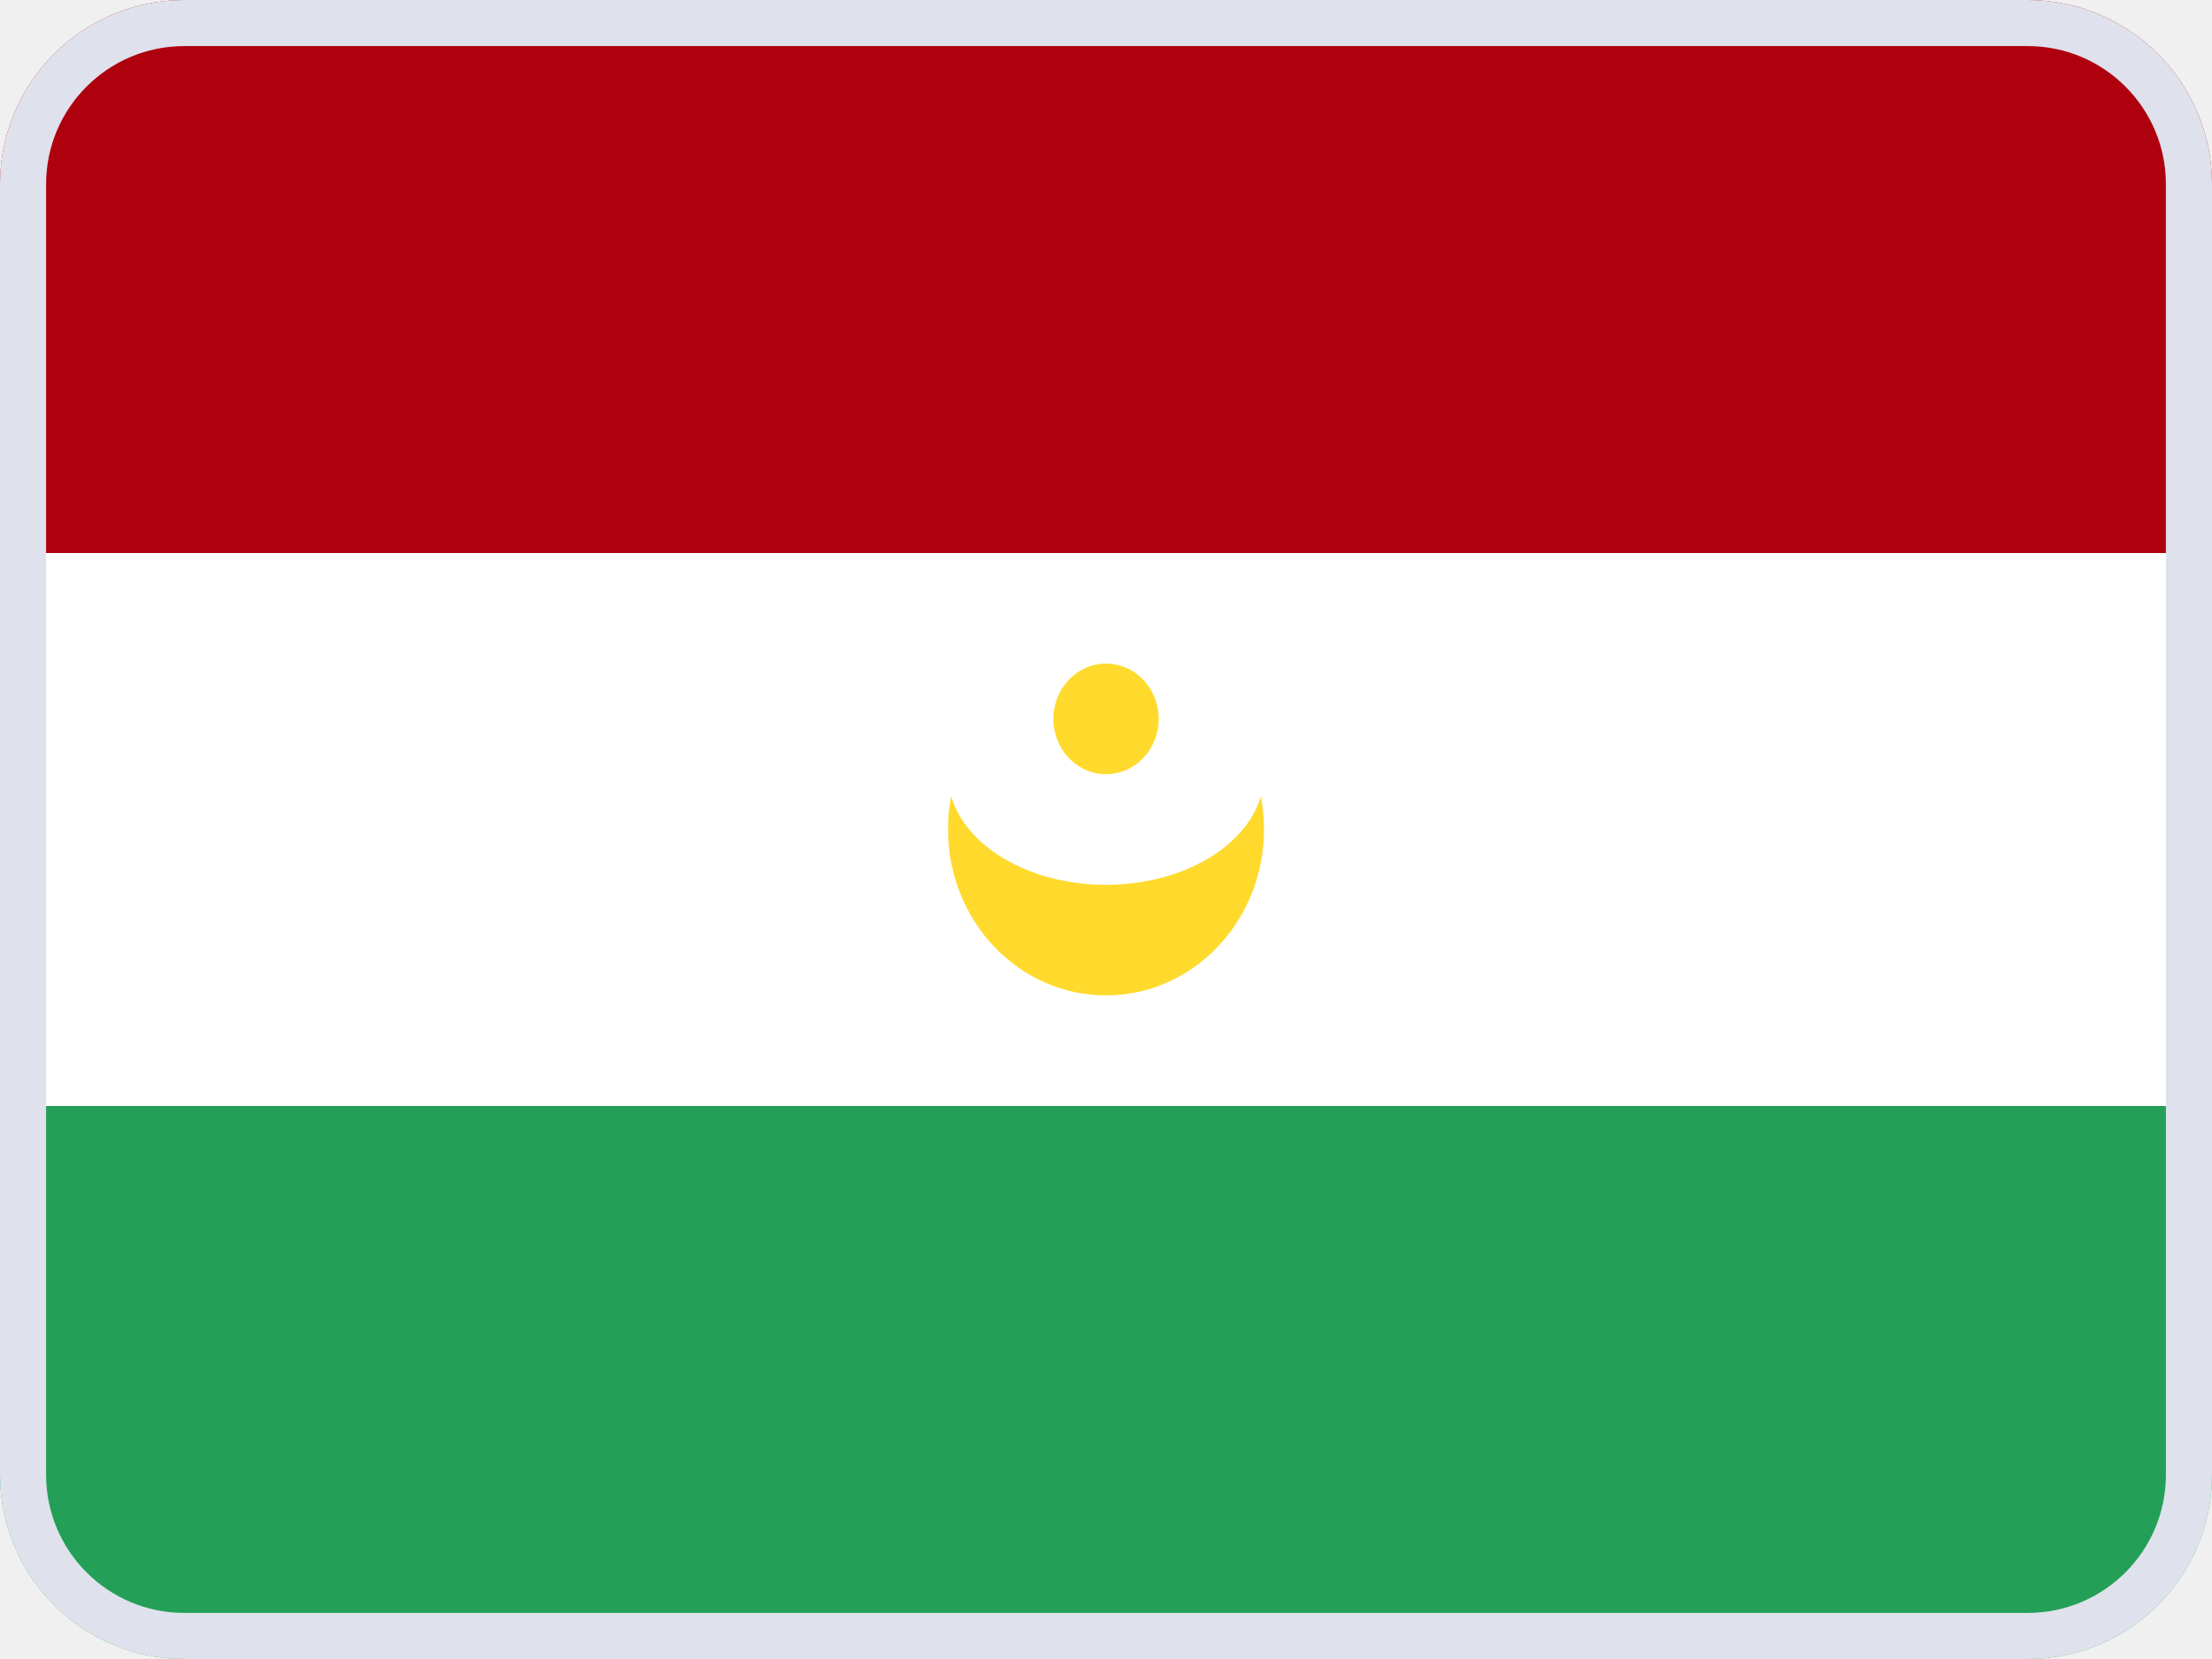
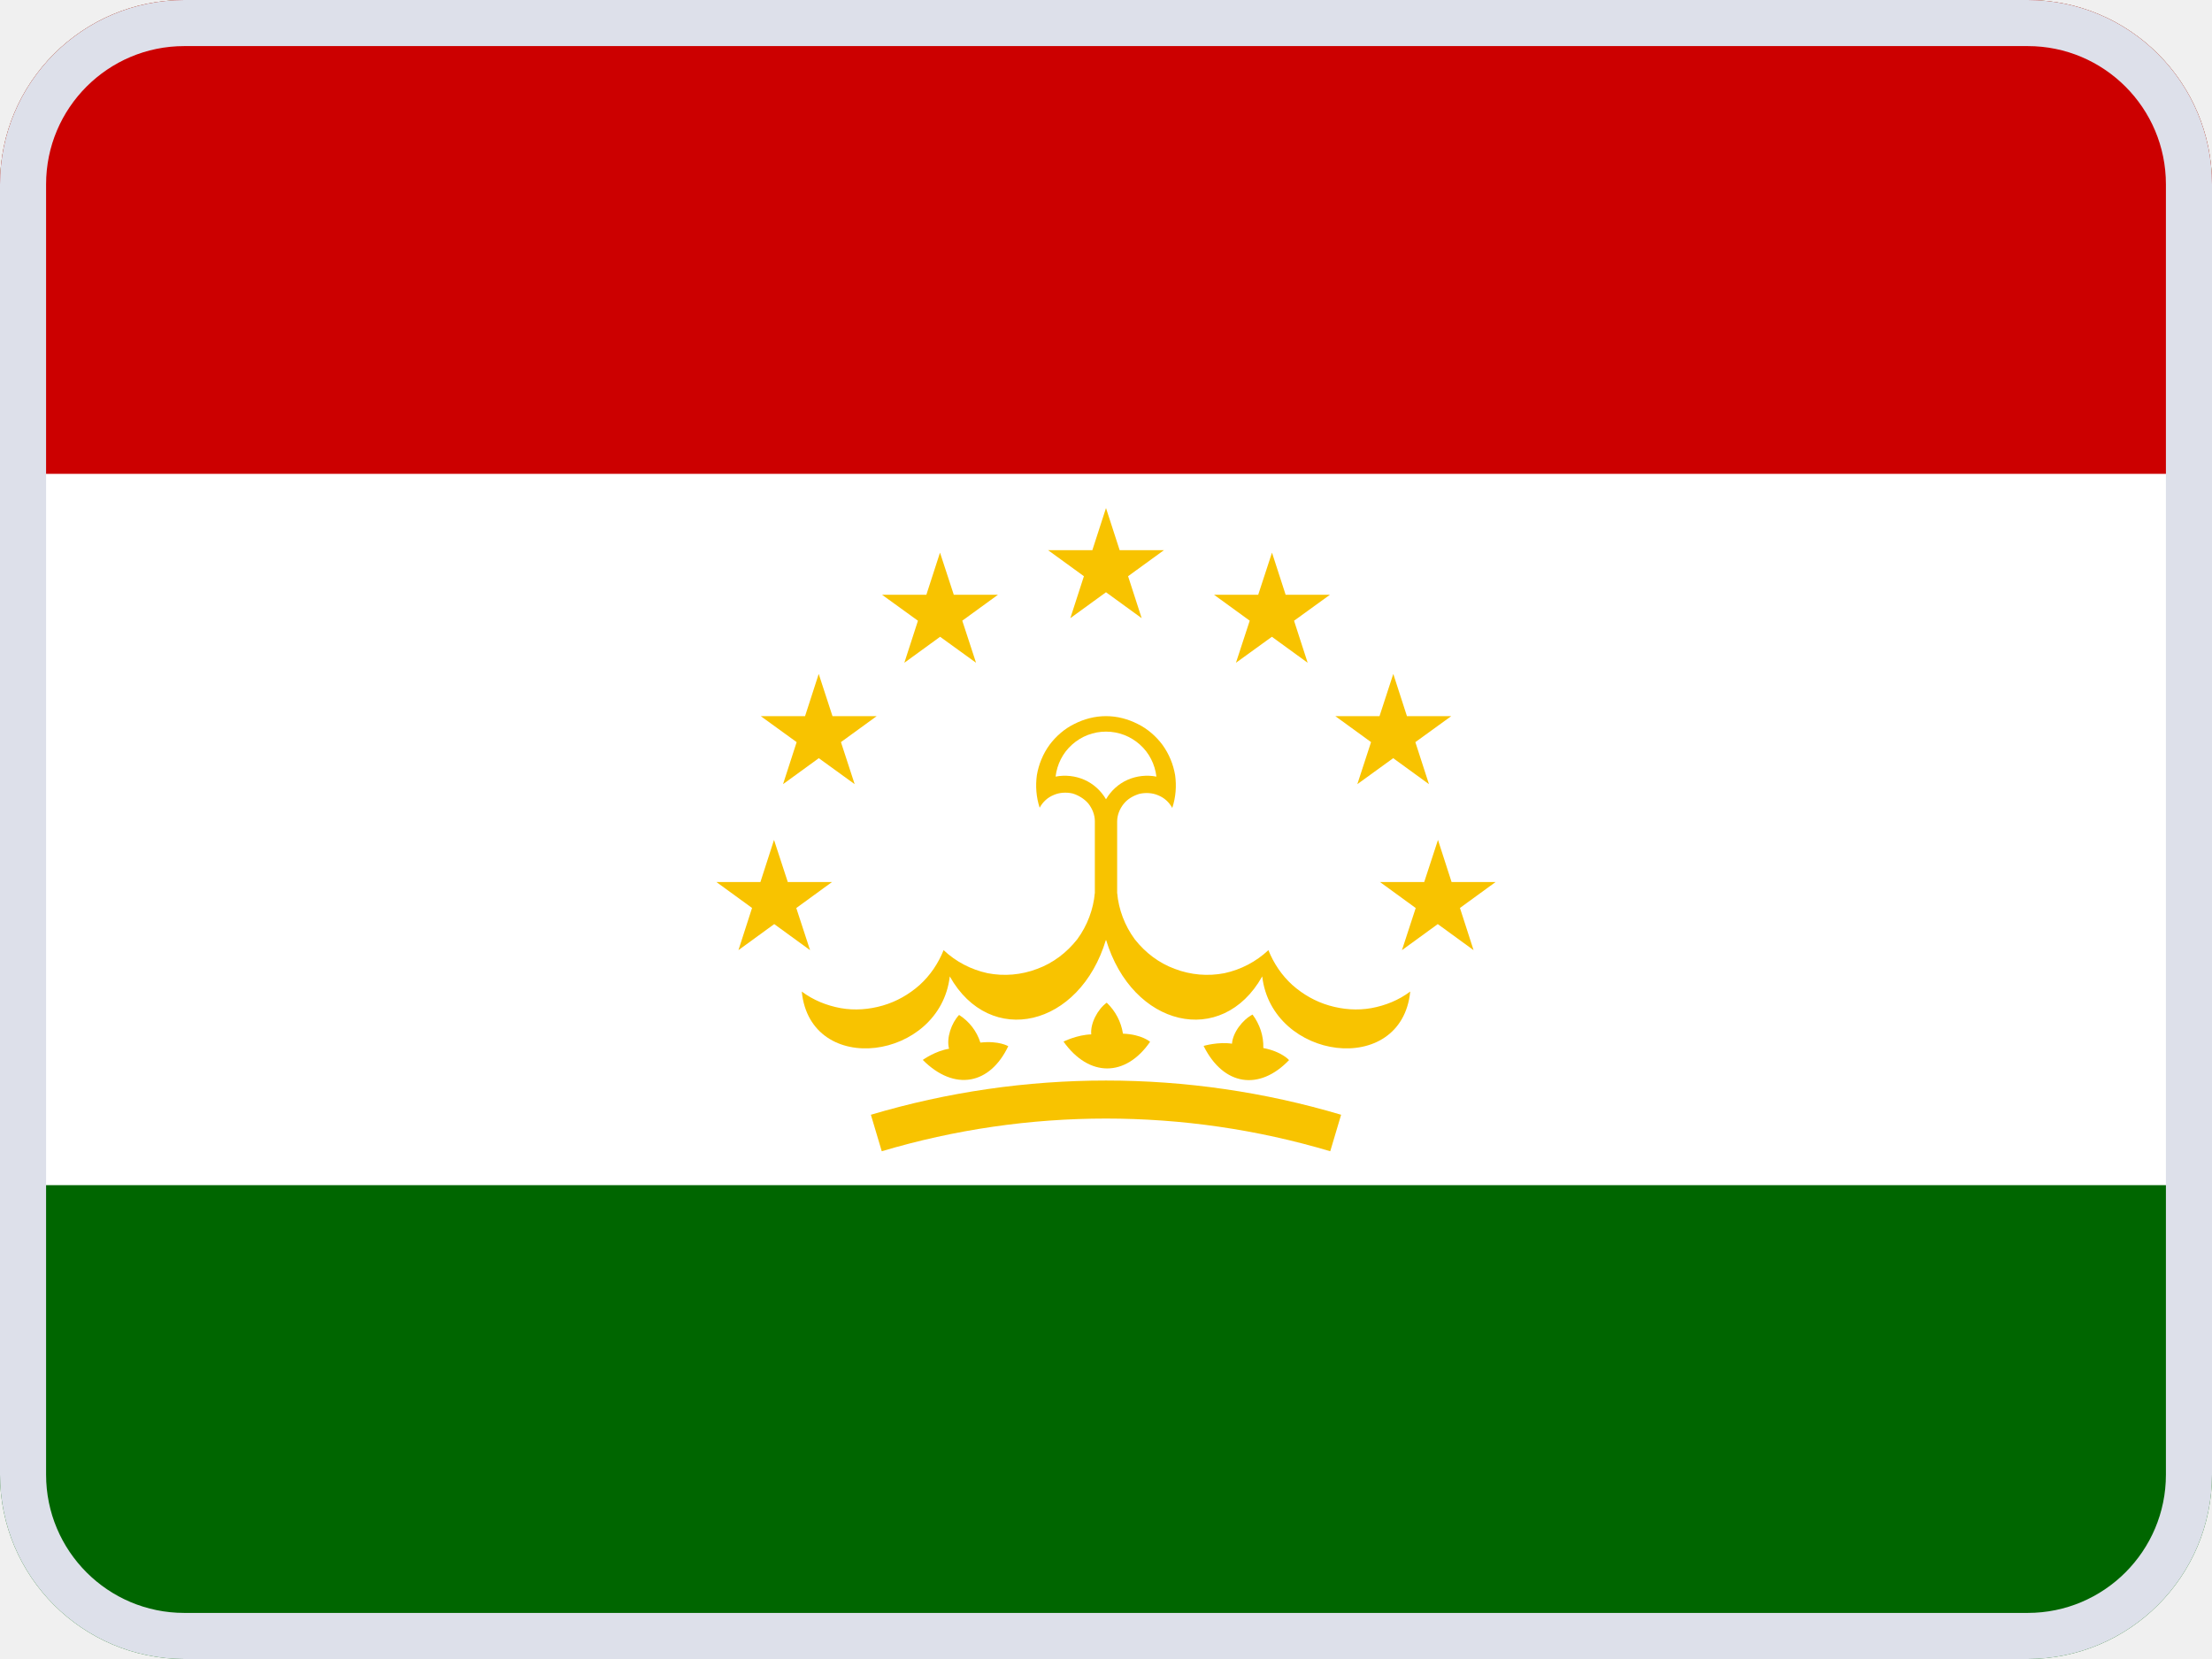
<svg xmlns="http://www.w3.org/2000/svg" width="24" height="18" viewBox="0 0 24 18" fill="none">
-   <g clip-path="url(#clip0_1202_3118)">
-     <g clip-path="url(#clip1_1202_3118)">
+   <g clip-path="url(#clip0_1002_24)">
+     <g clip-path="url(#clip1_1002_24)">
      <rect width="24" height="18" fill="white" />
-       <path fill-rule="evenodd" clip-rule="evenodd" d="M0 12H24V18H0V12Z" fill="#249F58" />
-       <path fill-rule="evenodd" clip-rule="evenodd" d="M13.68 8.64C13.703 8.756 13.714 8.876 13.714 9C13.714 9.994 12.946 10.8 12 10.8C11.054 10.8 10.286 9.994 10.286 9C10.286 8.876 10.297 8.756 10.32 8.64C10.48 9.187 11.17 9.6 12 9.6C12.83 9.6 13.52 9.187 13.68 8.64ZM12 8.4C12.316 8.4 12.572 8.131 12.572 7.8C12.572 7.469 12.316 7.2 12 7.2C11.685 7.2 11.429 7.469 11.429 7.8C11.429 8.131 11.685 8.4 12 8.4Z" fill="#FFDA2C" />
-       <path fill-rule="evenodd" clip-rule="evenodd" d="M0 0H24V6H0V0Z" fill="#AF010D" />
+       <path d="M24 0H0V18H24V0Z" fill="#006600" />
+       <path d="M0 0H24V12.859H0V0Z" fill="white" />
+       <path d="M0 0H24V5.141H0V0Z" fill="#CC0000" />
+       <path d="M11.281 8.762C11.316 8.699 11.367 8.652 11.434 8.625C11.496 8.598 11.57 8.594 11.637 8.609C11.703 8.629 11.766 8.668 11.809 8.719C11.851 8.773 11.879 8.84 11.879 8.91V10.199H12.121V8.914C12.121 8.844 12.148 8.777 12.191 8.723C12.234 8.668 12.297 8.633 12.363 8.613C12.43 8.598 12.504 8.602 12.566 8.629C12.633 8.656 12.684 8.703 12.719 8.766C12.758 8.648 12.766 8.527 12.75 8.41C12.73 8.293 12.684 8.18 12.613 8.082C12.543 7.988 12.449 7.906 12.344 7.855C12.238 7.801 12.121 7.77 12 7.77C11.879 7.77 11.762 7.801 11.656 7.855C11.551 7.906 11.457 7.988 11.387 8.082C11.316 8.18 11.27 8.293 11.25 8.41C11.234 8.527 11.242 8.648 11.281 8.766" fill="#F8C300" />
+       <path d="M11.453 8.426C11.559 8.406 11.668 8.418 11.766 8.461C11.863 8.504 11.945 8.578 12 8.672C12.055 8.578 12.137 8.504 12.234 8.461C12.332 8.418 12.441 8.406 12.547 8.426C12.531 8.293 12.469 8.168 12.367 8.078C12.266 7.988 12.137 7.938 12 7.938C11.863 7.938 11.734 7.988 11.633 8.078C11.531 8.168 11.469 8.293 11.453 8.426Z" fill="white" />
+       <path d="M11.879 9.688C11.863 9.867 11.797 10.043 11.688 10.191C11.574 10.336 11.426 10.449 11.254 10.512C11.082 10.578 10.895 10.594 10.715 10.559C10.535 10.52 10.371 10.434 10.238 10.309C10.18 10.453 10.094 10.582 9.977 10.688C9.863 10.789 9.727 10.867 9.578 10.91C9.43 10.953 9.273 10.965 9.121 10.938C8.969 10.91 8.824 10.852 8.699 10.758C8.793 11.695 10.199 11.504 10.305 10.594C10.742 11.371 11.715 11.145 12 10.195L11.879 9.688Z" fill="#F8C300" />
+       <path d="M12.121 9.688C12.137 9.867 12.203 10.043 12.312 10.191C12.426 10.336 12.574 10.449 12.746 10.512C12.918 10.578 13.105 10.594 13.285 10.559C13.465 10.52 13.629 10.434 13.762 10.309C13.82 10.453 13.906 10.582 14.023 10.688C14.137 10.789 14.273 10.867 14.422 10.91C14.57 10.953 14.727 10.965 14.879 10.938C15.031 10.91 15.176 10.852 15.301 10.758C15.207 11.695 13.801 11.504 13.695 10.594C13.258 11.371 12.285 11.145 12 10.195L12.121 9.688Z" fill="#F8C300" />
+       <path d="M10.941 11.348C10.742 11.77 10.355 11.844 10.012 11.5C10.012 11.5 10.148 11.402 10.297 11.379C10.266 11.262 10.324 11.098 10.406 11.012C10.516 11.082 10.598 11.188 10.637 11.312C10.84 11.289 10.941 11.352 10.941 11.352V11.348Z" fill="#F8C300" />
+       <path d="M12.48 11.301C12.215 11.688 11.816 11.691 11.539 11.301C11.539 11.301 11.688 11.227 11.84 11.223C11.828 11.105 11.91 10.949 12.008 10.879C12.102 10.969 12.164 11.086 12.184 11.215C12.391 11.223 12.48 11.305 12.48 11.305V11.301Z" fill="#F8C300" />
+       <path d="M13.988 11.5C13.664 11.84 13.273 11.781 13.059 11.348C13.059 11.348 13.219 11.301 13.367 11.324C13.375 11.203 13.484 11.062 13.59 11.008C13.668 11.113 13.711 11.238 13.707 11.371C13.91 11.41 13.988 11.504 13.988 11.504V11.5Z" fill="#F8C300" />
+       <path fill-rule="evenodd" clip-rule="evenodd" d="M14.433 12.491C12.847 12.018 11.153 12.018 9.567 12.491L9.449 12.095C11.112 11.6 12.888 11.6 14.551 12.095L14.433 12.491Z" fill="#F8C300" />
+       <path d="M12.387 6.707L11.371 5.969H12.629L11.613 6.707L12 5.512L12.387 6.707Z" fill="#F8C300" />
+       <path d="M10.59 7.191L9.57 6.453H10.828L9.812 7.191L10.199 5.996L10.59 7.191Z" fill="#F8C300" />
+       <path d="M9.273 8.508L8.254 7.77H9.512L8.496 8.508L8.883 7.312L9.273 8.508Z" fill="#F8C300" />
+       <path d="M8.789 10.309L7.773 9.57H9.027L8.012 10.309L8.398 9.113L8.789 10.309Z" fill="#F8C300" />
+       <path d="M13.41 7.191L14.43 6.453H13.172L14.188 7.191L13.801 5.996L13.41 7.191Z" fill="#F8C300" />
+       <path d="M14.727 8.508L15.746 7.77H14.488L15.504 8.508L15.117 7.312L14.727 8.508Z" fill="#F8C300" />
+       <path d="M15.211 10.309L16.227 9.57H14.973L15.988 10.309L15.602 9.113L15.211 10.309Z" fill="#F8C300" />
    </g>
  </g>
-   <rect x="0.25" y="0.25" width="23.5" height="17.5" rx="1.75" stroke="#DFE2EC" stroke-width="0.5" style="fill-opacity:0" />
+   <rect x="0.25" y="0.25" width="23.5" height="17.5" rx="1.75" stroke="#DDE0EA" stroke-width="0.5" style="fill-opacity:0" />
  <defs>
-     <clipPath id="clip0_1202_3118">
+     <clipPath id="clip0_1002_24">
      <rect width="24" height="18" rx="2" fill="white" />
    </clipPath>
-     <clipPath id="clip1_1202_3118">
+     <clipPath id="clip1_1002_24">
      <rect width="24" height="18" fill="white" />
    </clipPath>
  </defs>
</svg>
